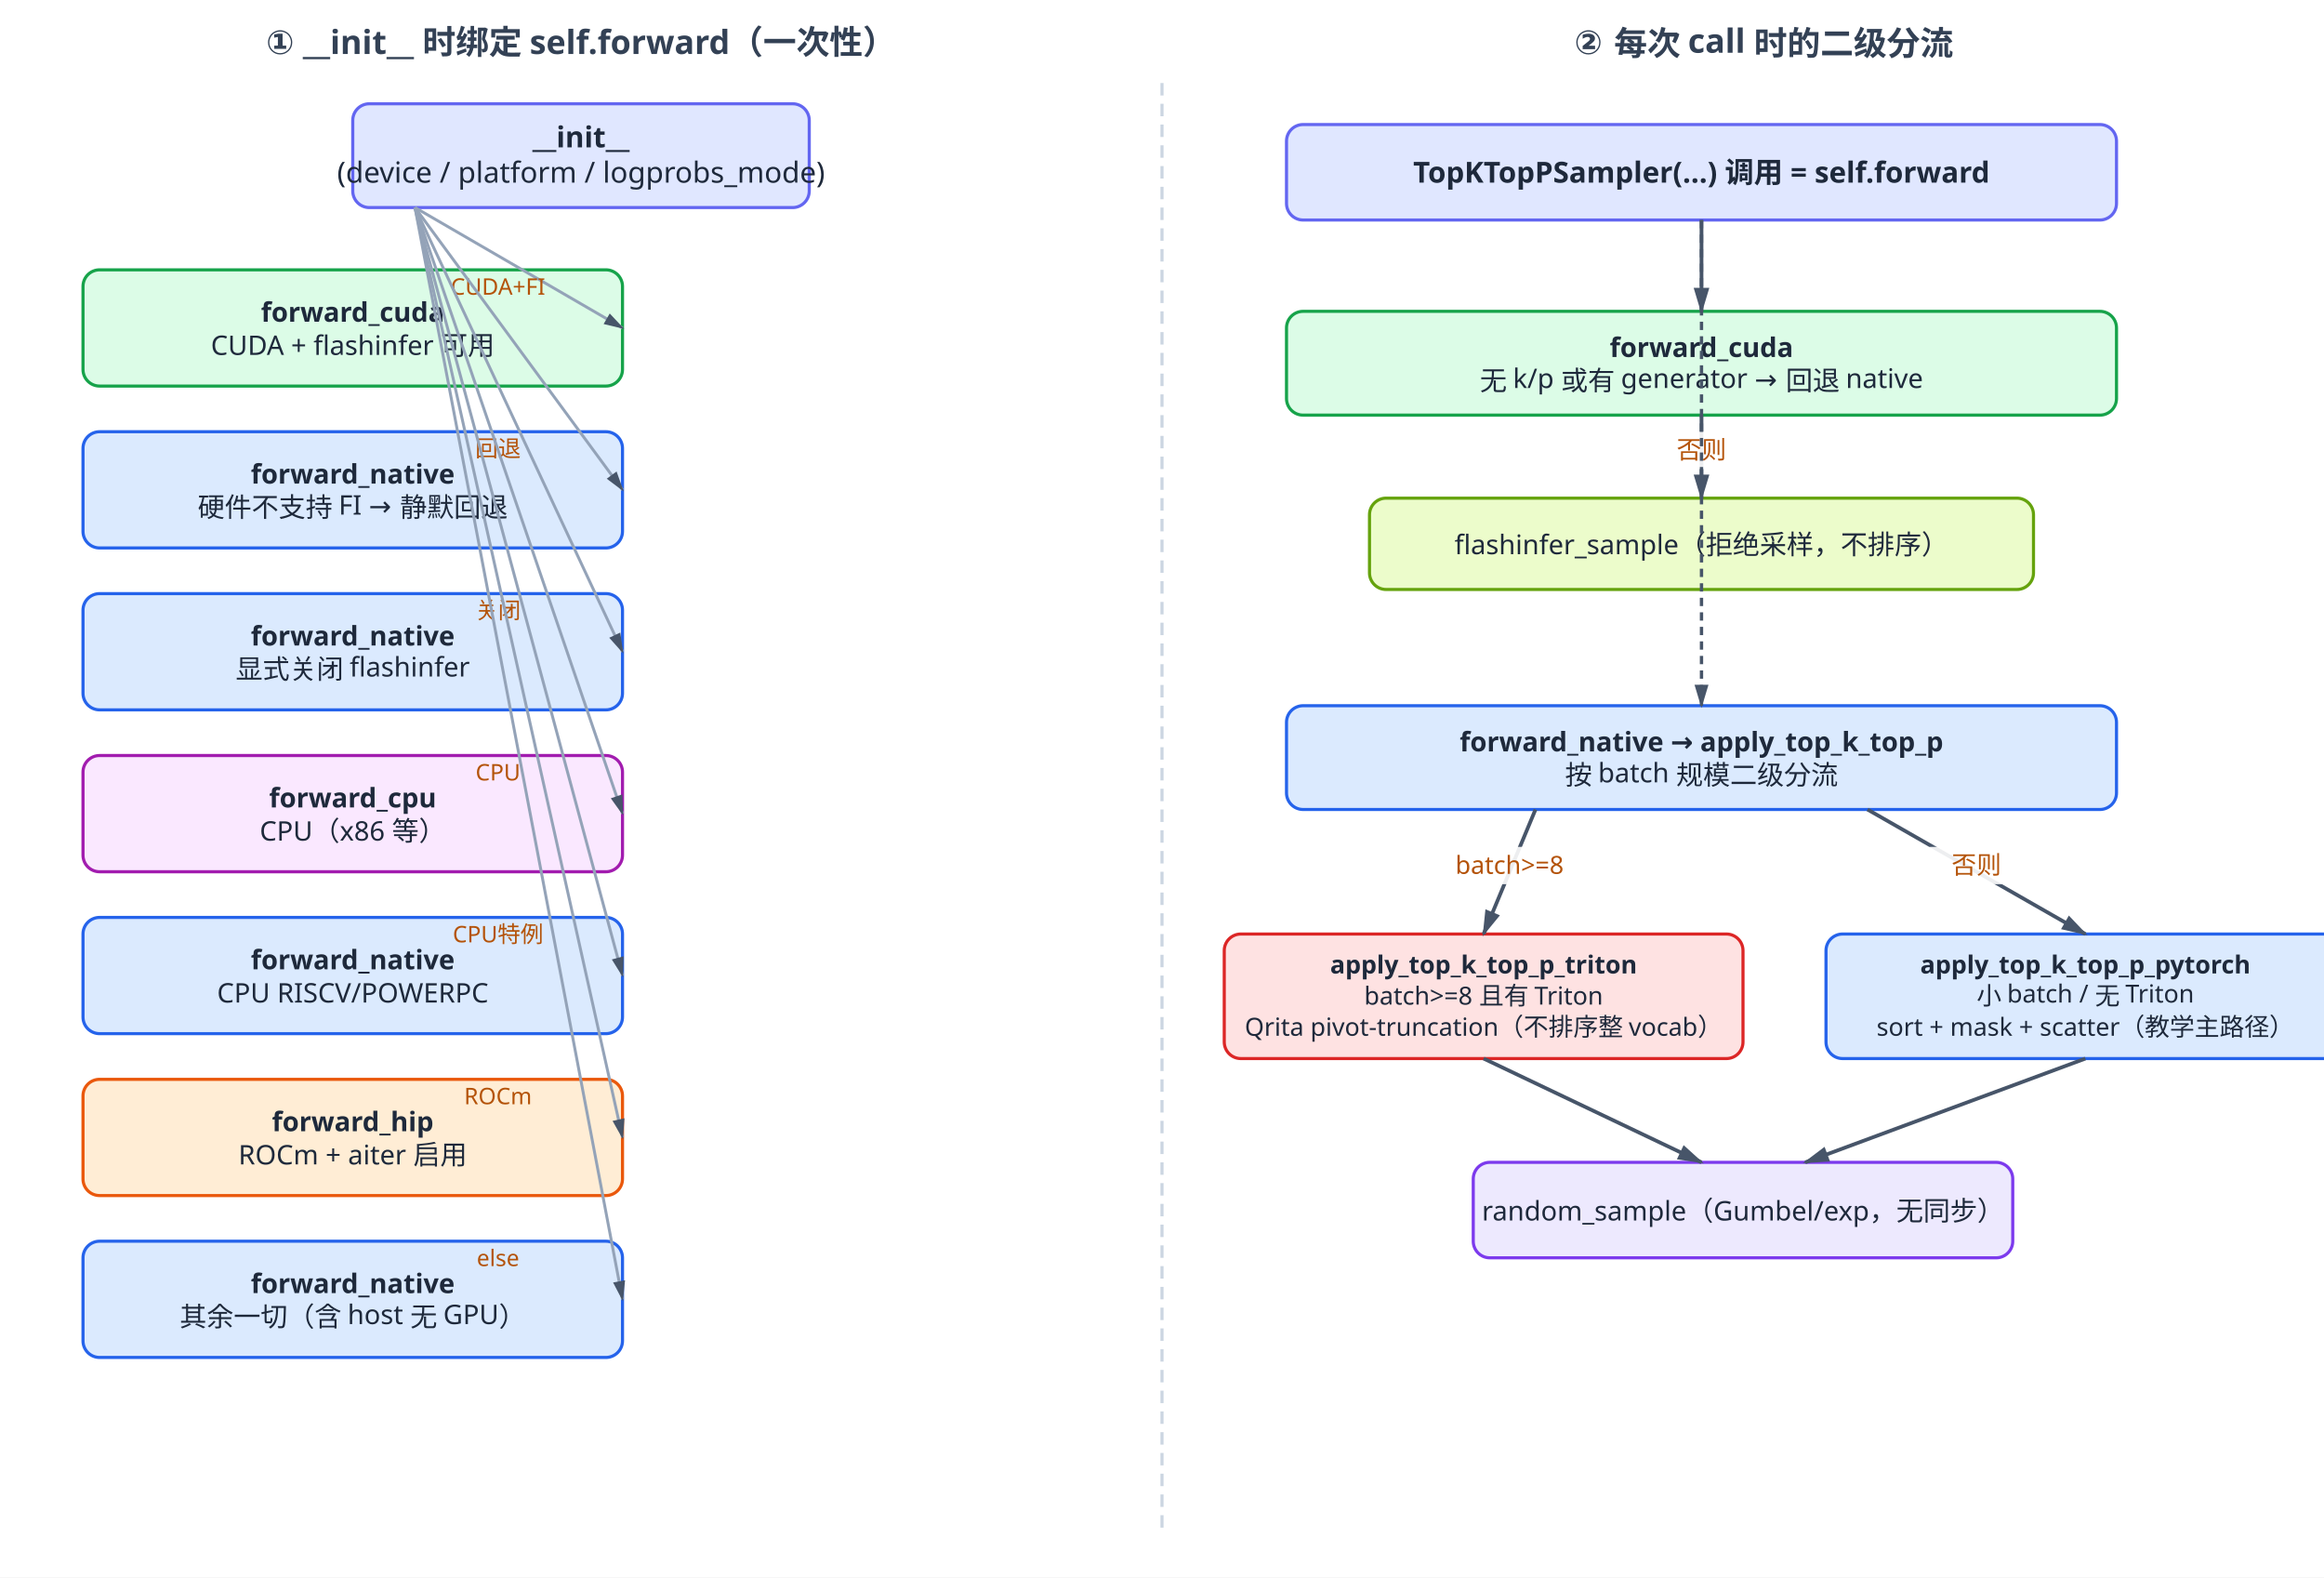
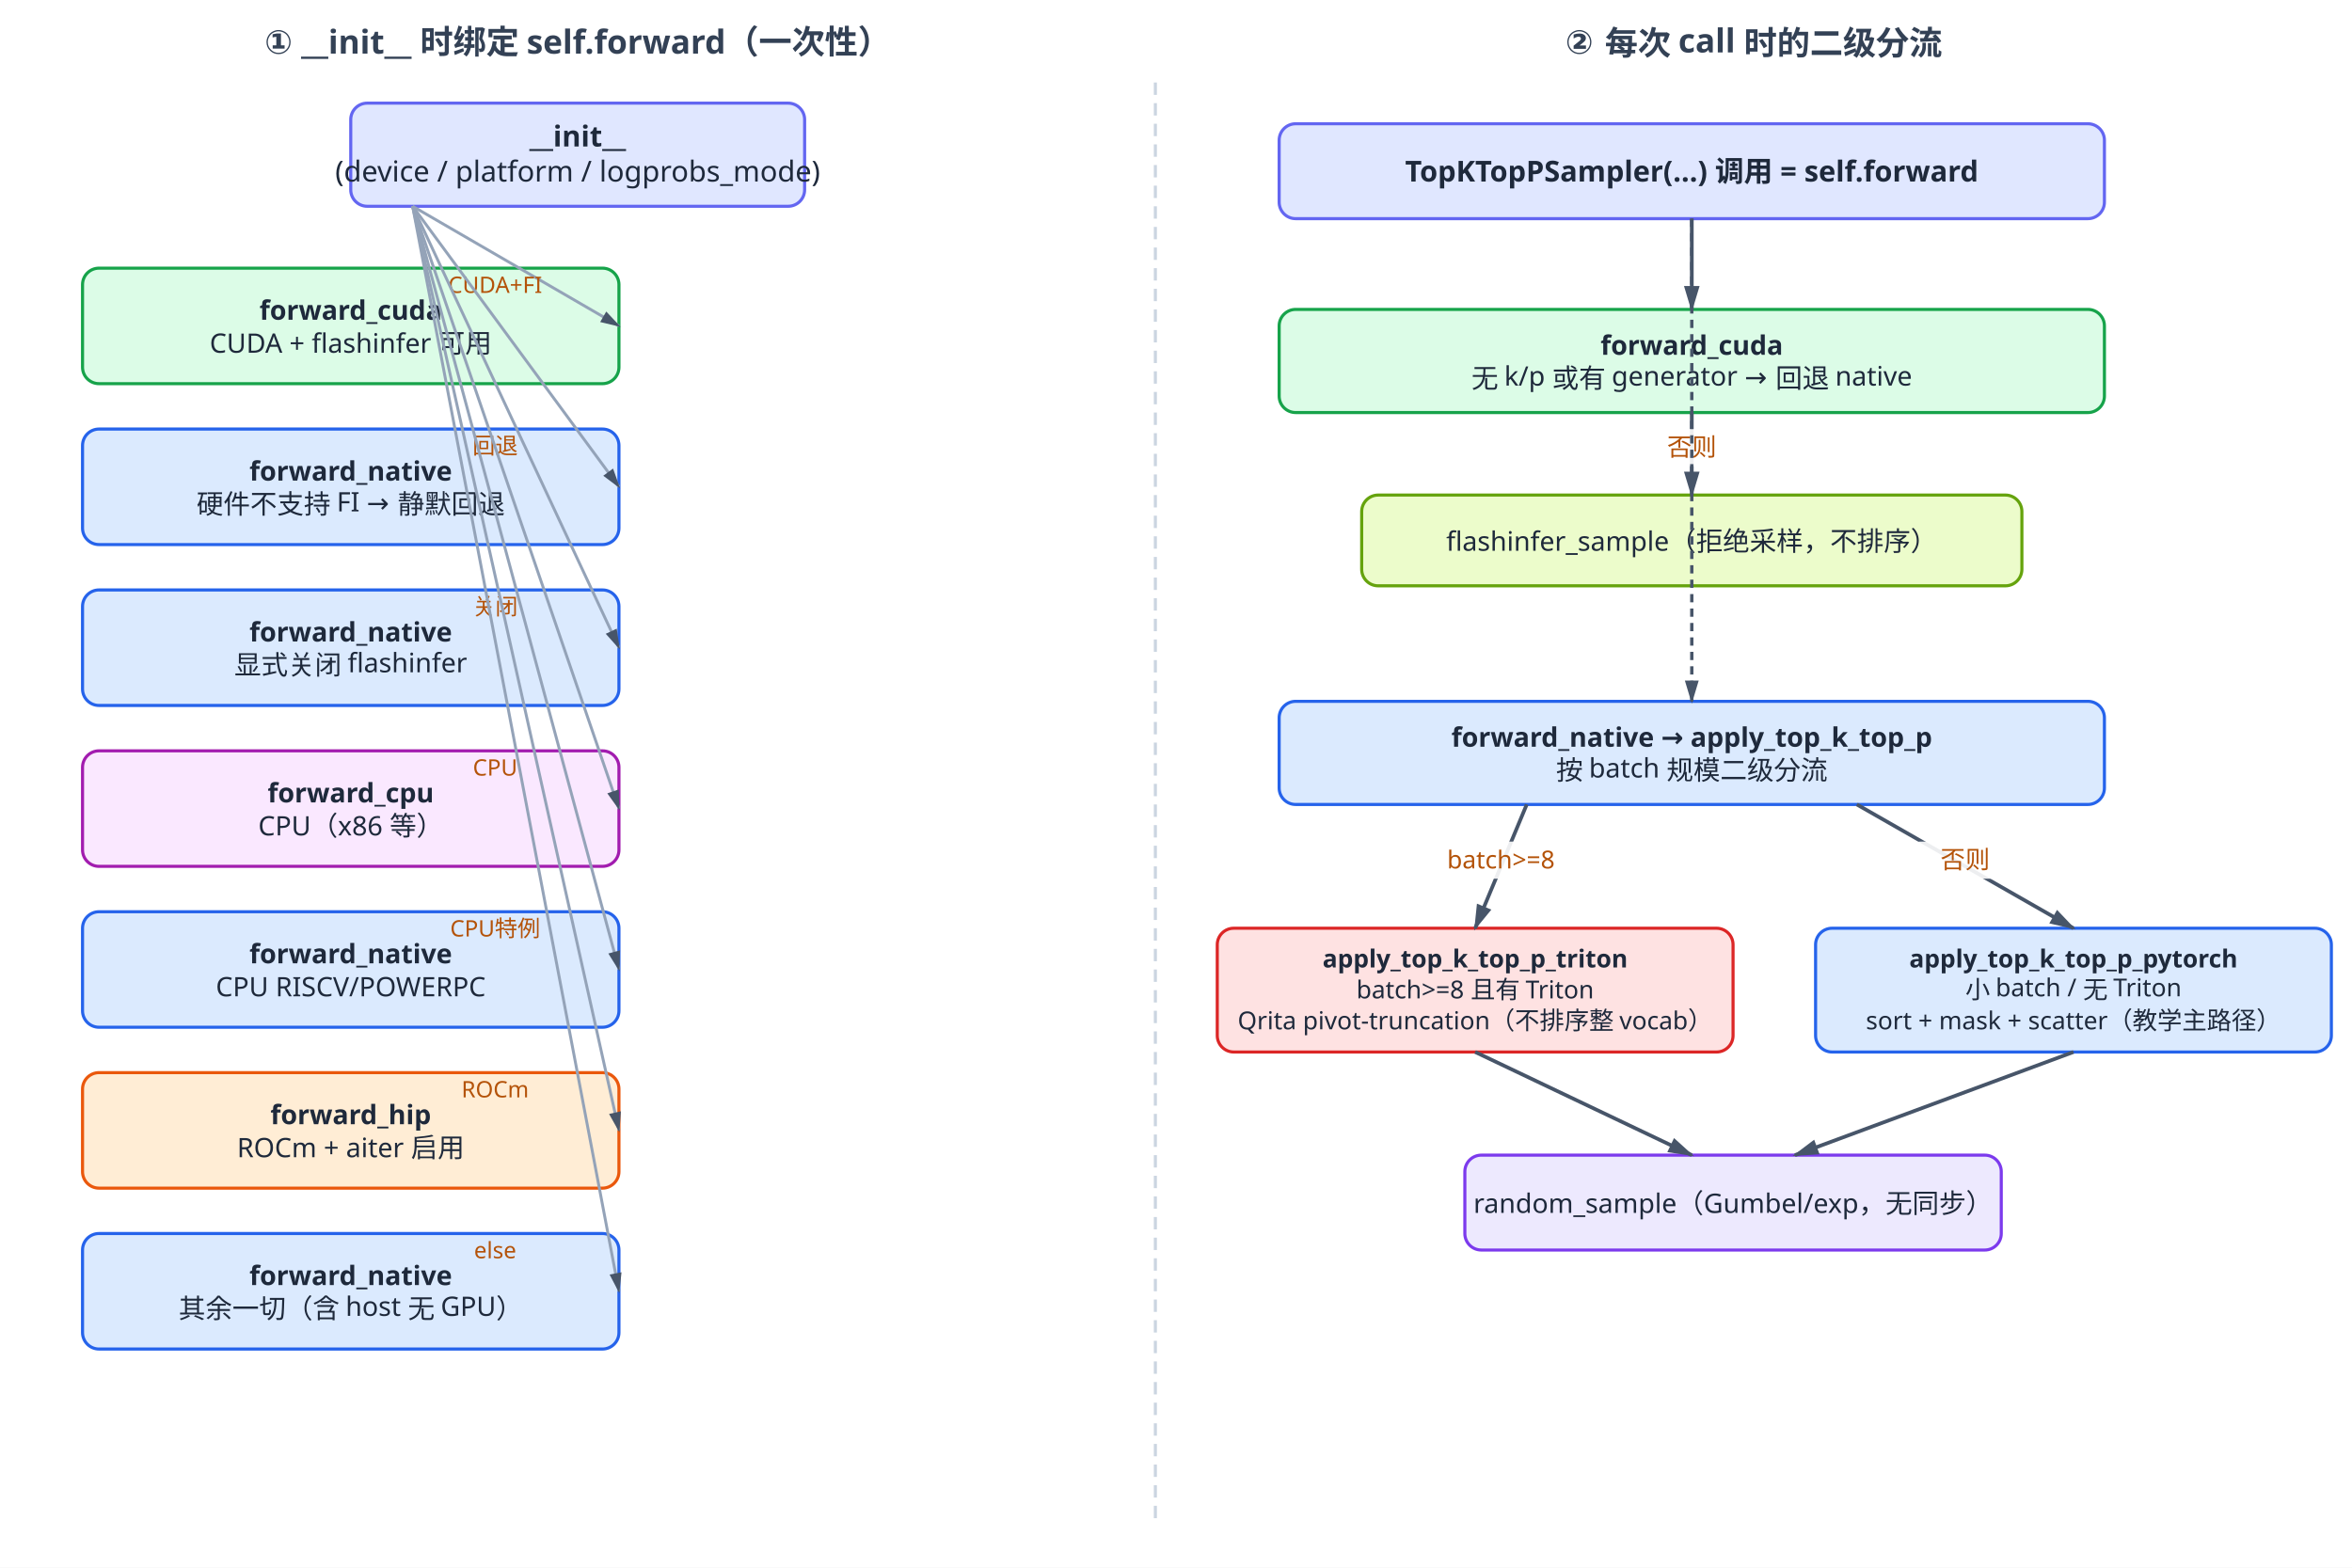
- <svg xmlns="http://www.w3.org/2000/svg" viewBox="0 0 1120 760">
+ <svg xmlns="http://www.w3.org/2000/svg" viewBox="0 0 1140 760">
  <defs>
    <marker id="a" viewBox="0 0 10 6" refX="9" refY="3" markerWidth="7" markerHeight="5" orient="auto">
      <path d="M0,0 L10,3 L0,6 Z" fill="#475569" />
    </marker>
  </defs>
-   <rect width="1120" height="760" fill="white" />
+   <rect width="1140" height="760" fill="white" />
  <text x="280" y="26" text-anchor="middle" font-family="sans-serif" font-size="16" font-weight="bold" fill="#334155">① __init__ 时绑定 self.forward（一次性）</text>
  <text x="850" y="26" text-anchor="middle" font-family="sans-serif" font-size="16" font-weight="bold" fill="#334155">② 每次 call 时的二级分流</text>
  <line x1="560" y1="40" x2="560" y2="740" stroke="#cbd5e1" stroke-width="1.5" stroke-dasharray="6 4" />
  <rect x="170" y="50" width="220" height="50" rx="8" fill="#e0e7ff" stroke="#6366f1" stroke-width="1.5" />
  <text x="280.0" y="71" text-anchor="middle" font-family="sans-serif" font-size="14" font-weight="bold" fill="#1e293b">__init__</text>
  <text x="280.0" y="88" text-anchor="middle" font-family="sans-serif" font-size="14" font-weight="normal" fill="#1e293b">(device / platform / logprobs_mode)</text>
  <rect x="40" y="130" width="260" height="56" rx="8" fill="#dcfce7" stroke="#16a34a" stroke-width="1.5" />
  <text x="170.0" y="155" text-anchor="middle" font-family="sans-serif" font-size="13" font-weight="bold" fill="#1e293b">forward_cuda</text>
  <text x="170.0" y="171" text-anchor="middle" font-family="sans-serif" font-size="13" font-weight="normal" fill="#1e293b">CUDA + flashinfer 可用</text>
  <rect x="40" y="208" width="260" height="56" rx="8" fill="#dbeafe" stroke="#2563eb" stroke-width="1.5" />
  <text x="170.0" y="233" text-anchor="middle" font-family="sans-serif" font-size="13" font-weight="bold" fill="#1e293b">forward_native</text>
  <text x="170.0" y="249" text-anchor="middle" font-family="sans-serif" font-size="13" font-weight="normal" fill="#1e293b">硬件不支持 FI → 静默回退</text>
  <rect x="40" y="286" width="260" height="56" rx="8" fill="#dbeafe" stroke="#2563eb" stroke-width="1.5" />
  <text x="170.0" y="311" text-anchor="middle" font-family="sans-serif" font-size="13" font-weight="bold" fill="#1e293b">forward_native</text>
  <text x="170.0" y="327" text-anchor="middle" font-family="sans-serif" font-size="13" font-weight="normal" fill="#1e293b">显式关闭 flashinfer</text>
  <rect x="40" y="364" width="260" height="56" rx="8" fill="#fae8ff" stroke="#a21caf" stroke-width="1.5" />
  <text x="170.0" y="389" text-anchor="middle" font-family="sans-serif" font-size="13" font-weight="bold" fill="#1e293b">forward_cpu</text>
  <text x="170.0" y="405" text-anchor="middle" font-family="sans-serif" font-size="13" font-weight="normal" fill="#1e293b">CPU（x86 等）</text>
  <rect x="40" y="442" width="260" height="56" rx="8" fill="#dbeafe" stroke="#2563eb" stroke-width="1.5" />
  <text x="170.0" y="467" text-anchor="middle" font-family="sans-serif" font-size="13" font-weight="bold" fill="#1e293b">forward_native</text>
  <text x="170.0" y="483" text-anchor="middle" font-family="sans-serif" font-size="13" font-weight="normal" fill="#1e293b">CPU RISCV/POWERPC</text>
  <rect x="40" y="520" width="260" height="56" rx="8" fill="#ffedd5" stroke="#ea580c" stroke-width="1.5" />
  <text x="170.0" y="545" text-anchor="middle" font-family="sans-serif" font-size="13" font-weight="bold" fill="#1e293b">forward_hip</text>
  <text x="170.0" y="561" text-anchor="middle" font-family="sans-serif" font-size="13" font-weight="normal" fill="#1e293b">ROCm + aiter 启用</text>
  <rect x="40" y="598" width="260" height="56" rx="8" fill="#dbeafe" stroke="#2563eb" stroke-width="1.5" />
  <text x="170.0" y="623" text-anchor="middle" font-family="sans-serif" font-size="13" font-weight="bold" fill="#1e293b">forward_native</text>
  <text x="170.0" y="639" text-anchor="middle" font-family="sans-serif" font-size="13" font-weight="normal" fill="#1e293b">其余一切（含 host 无 GPU）</text>
  <line x1="200" y1="100" x2="300" y2="158" stroke="#94a3b8" stroke-width="1.4" marker-end="url(#a)" />
  <rect x="302" y="148" width="0" height="0" />
  <text x="240" y="142" text-anchor="middle" font-family="sans-serif" font-size="11" fill="#b45309">CUDA+FI</text>
  <line x1="200" y1="100" x2="300" y2="236" stroke="#94a3b8" stroke-width="1.4" marker-end="url(#a)" />
  <rect x="302" y="226" width="0" height="0" />
  <text x="240" y="220" text-anchor="middle" font-family="sans-serif" font-size="11" fill="#b45309">回退</text>
  <line x1="200" y1="100" x2="300" y2="314" stroke="#94a3b8" stroke-width="1.4" marker-end="url(#a)" />
  <rect x="302" y="304" width="0" height="0" />
  <text x="240" y="298" text-anchor="middle" font-family="sans-serif" font-size="11" fill="#b45309">关闭</text>
  <line x1="200" y1="100" x2="300" y2="392" stroke="#94a3b8" stroke-width="1.4" marker-end="url(#a)" />
  <rect x="302" y="382" width="0" height="0" />
  <text x="240" y="376" text-anchor="middle" font-family="sans-serif" font-size="11" fill="#b45309">CPU</text>
  <line x1="200" y1="100" x2="300" y2="470" stroke="#94a3b8" stroke-width="1.4" marker-end="url(#a)" />
  <rect x="302" y="460" width="0" height="0" />
  <text x="240" y="454" text-anchor="middle" font-family="sans-serif" font-size="11" fill="#b45309">CPU特例</text>
  <line x1="200" y1="100" x2="300" y2="548" stroke="#94a3b8" stroke-width="1.4" marker-end="url(#a)" />
  <rect x="302" y="538" width="0" height="0" />
  <text x="240" y="532" text-anchor="middle" font-family="sans-serif" font-size="11" fill="#b45309">ROCm</text>
  <line x1="200" y1="100" x2="300" y2="626" stroke="#94a3b8" stroke-width="1.4" marker-end="url(#a)" />
  <rect x="302" y="616" width="0" height="0" />
  <text x="240" y="610" text-anchor="middle" font-family="sans-serif" font-size="11" fill="#b45309">else</text>
  <rect x="620" y="60" width="400" height="46" rx="8" fill="#e0e7ff" stroke="#6366f1" stroke-width="1.5" />
  <text x="820.0" y="88" text-anchor="middle" font-family="sans-serif" font-size="14" font-weight="bold" fill="#1e293b">TopKTopPSampler(...) 调用 = self.forward</text>
  <rect x="620" y="150" width="400" height="50" rx="8" fill="#dcfce7" stroke="#16a34a" stroke-width="1.5" />
  <text x="820.0" y="172" text-anchor="middle" font-family="sans-serif" font-size="13" font-weight="bold" fill="#1e293b">forward_cuda</text>
  <text x="820.0" y="188" text-anchor="middle" font-family="sans-serif" font-size="13" font-weight="normal" fill="#1e293b">无 k/p 或有 generator → 回退 native</text>
  <line x1="820" y1="106" x2="820" y2="150" stroke="#475569" stroke-width="1.8" marker-end="url(#a)" />
  <rect x="660" y="240" width="320" height="44" rx="8" fill="#ecfccb" stroke="#65a30d" stroke-width="1.5" />
  <text x="820.0" y="267" text-anchor="middle" font-family="sans-serif" font-size="13" font-weight="normal" fill="#1e293b">flashinfer_sample（拒绝采样，不排序）</text>
  <line x1="820" y1="200" x2="820" y2="240" stroke="#475569" stroke-width="1.8" marker-end="url(#a)" />
  <rect x="794.0" y="208.0" width="52" height="18" rx="4" fill="white" opacity="0.9" />
  <text x="820.0" y="221.0" text-anchor="middle" font-family="sans-serif" font-size="12" fill="#b45309">否则</text>
  <rect x="620" y="340" width="400" height="50" rx="8" fill="#dbeafe" stroke="#2563eb" stroke-width="1.5" />
  <text x="820.0" y="362" text-anchor="middle" font-family="sans-serif" font-size="13" font-weight="bold" fill="#1e293b">forward_native → apply_top_k_top_p</text>
  <text x="820.0" y="378" text-anchor="middle" font-family="sans-serif" font-size="13" font-weight="normal" fill="#1e293b">按 batch 规模二级分流</text>
  <line x1="820" y1="106" x2="820" y2="340" stroke="#475569" stroke-width="1.6" stroke-dasharray="4 3" marker-end="url(#a)" />
  <rect x="590" y="450" width="250" height="60" rx="8" fill="#fee2e2" stroke="#dc2626" stroke-width="1.5" />
  <text x="715.0" y="469" text-anchor="middle" font-family="sans-serif" font-size="12" font-weight="bold" fill="#1e293b">apply_top_k_top_p_triton</text>
  <text x="715.0" y="484" text-anchor="middle" font-family="sans-serif" font-size="12" font-weight="normal" fill="#1e293b">batch&gt;=8 且有 Triton</text>
  <text x="715.0" y="499" text-anchor="middle" font-family="sans-serif" font-size="12" font-weight="normal" fill="#1e293b">Qrita pivot-truncation（不排序整 vocab）</text>
  <rect x="880" y="450" width="250" height="60" rx="8" fill="#dbeafe" stroke="#2563eb" stroke-width="1.5" />
  <text x="1005.0" y="469" text-anchor="middle" font-family="sans-serif" font-size="12" font-weight="bold" fill="#1e293b">apply_top_k_top_p_pytorch</text>
  <text x="1005.0" y="484" text-anchor="middle" font-family="sans-serif" font-size="12" font-weight="normal" fill="#1e293b">小 batch / 无 Triton</text>
  <text x="1005.0" y="499" text-anchor="middle" font-family="sans-serif" font-size="12" font-weight="normal" fill="#1e293b">sort + mask + scatter（教学主路径）</text>
  <line x1="740" y1="390" x2="715" y2="450" stroke="#475569" stroke-width="1.8" marker-end="url(#a)" />
  <rect x="701.5" y="408.0" width="52" height="18" rx="4" fill="white" opacity="0.9" />
  <text x="727.5" y="421.0" text-anchor="middle" font-family="sans-serif" font-size="12" fill="#b45309">batch&gt;=8</text>
  <line x1="900" y1="390" x2="1005" y2="450" stroke="#475569" stroke-width="1.8" marker-end="url(#a)" />
  <rect x="926.5" y="408.0" width="52" height="18" rx="4" fill="white" opacity="0.9" />
  <text x="952.5" y="421.0" text-anchor="middle" font-family="sans-serif" font-size="12" fill="#b45309">否则</text>
  <rect x="710" y="560" width="260" height="46" rx="8" fill="#ede9fe" stroke="#7c3aed" stroke-width="1.5" />
  <text x="840.0" y="588" text-anchor="middle" font-family="sans-serif" font-size="13" font-weight="normal" fill="#1e293b">random_sample（Gumbel/exp，无同步）</text>
  <line x1="715" y1="510" x2="820" y2="560" stroke="#475569" stroke-width="1.8" marker-end="url(#a)" />
  <line x1="1005" y1="510" x2="870" y2="560" stroke="#475569" stroke-width="1.8" marker-end="url(#a)" />
</svg>
